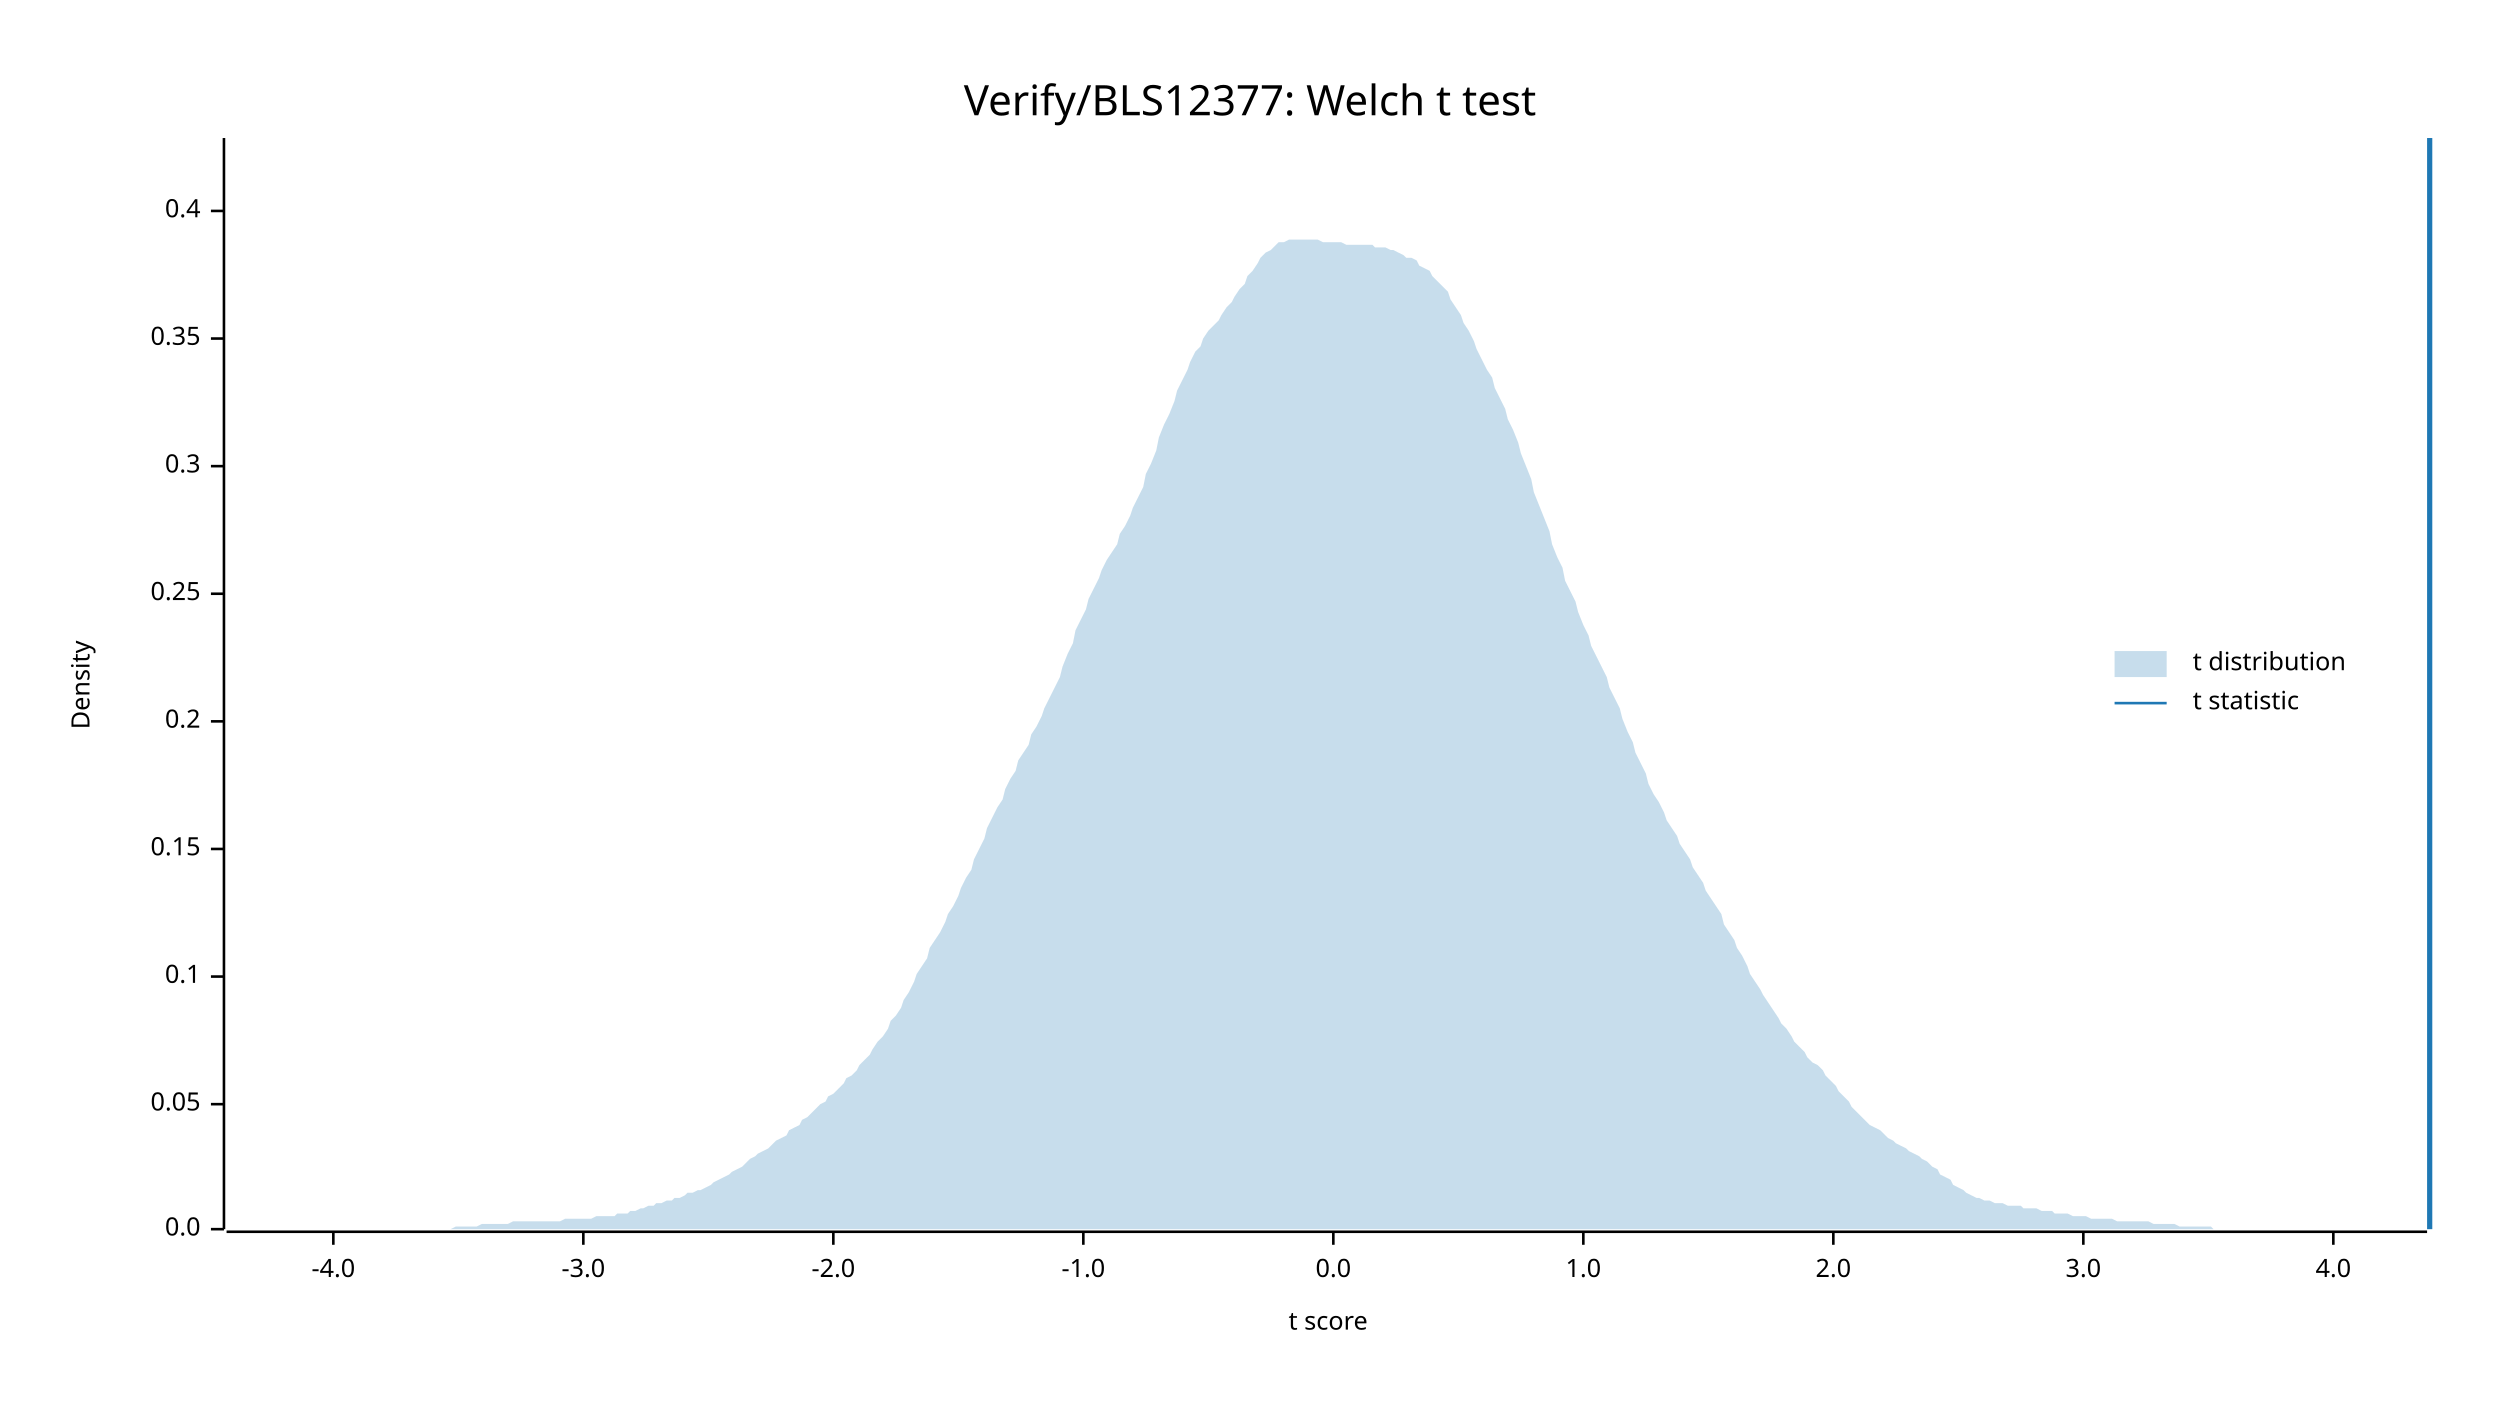
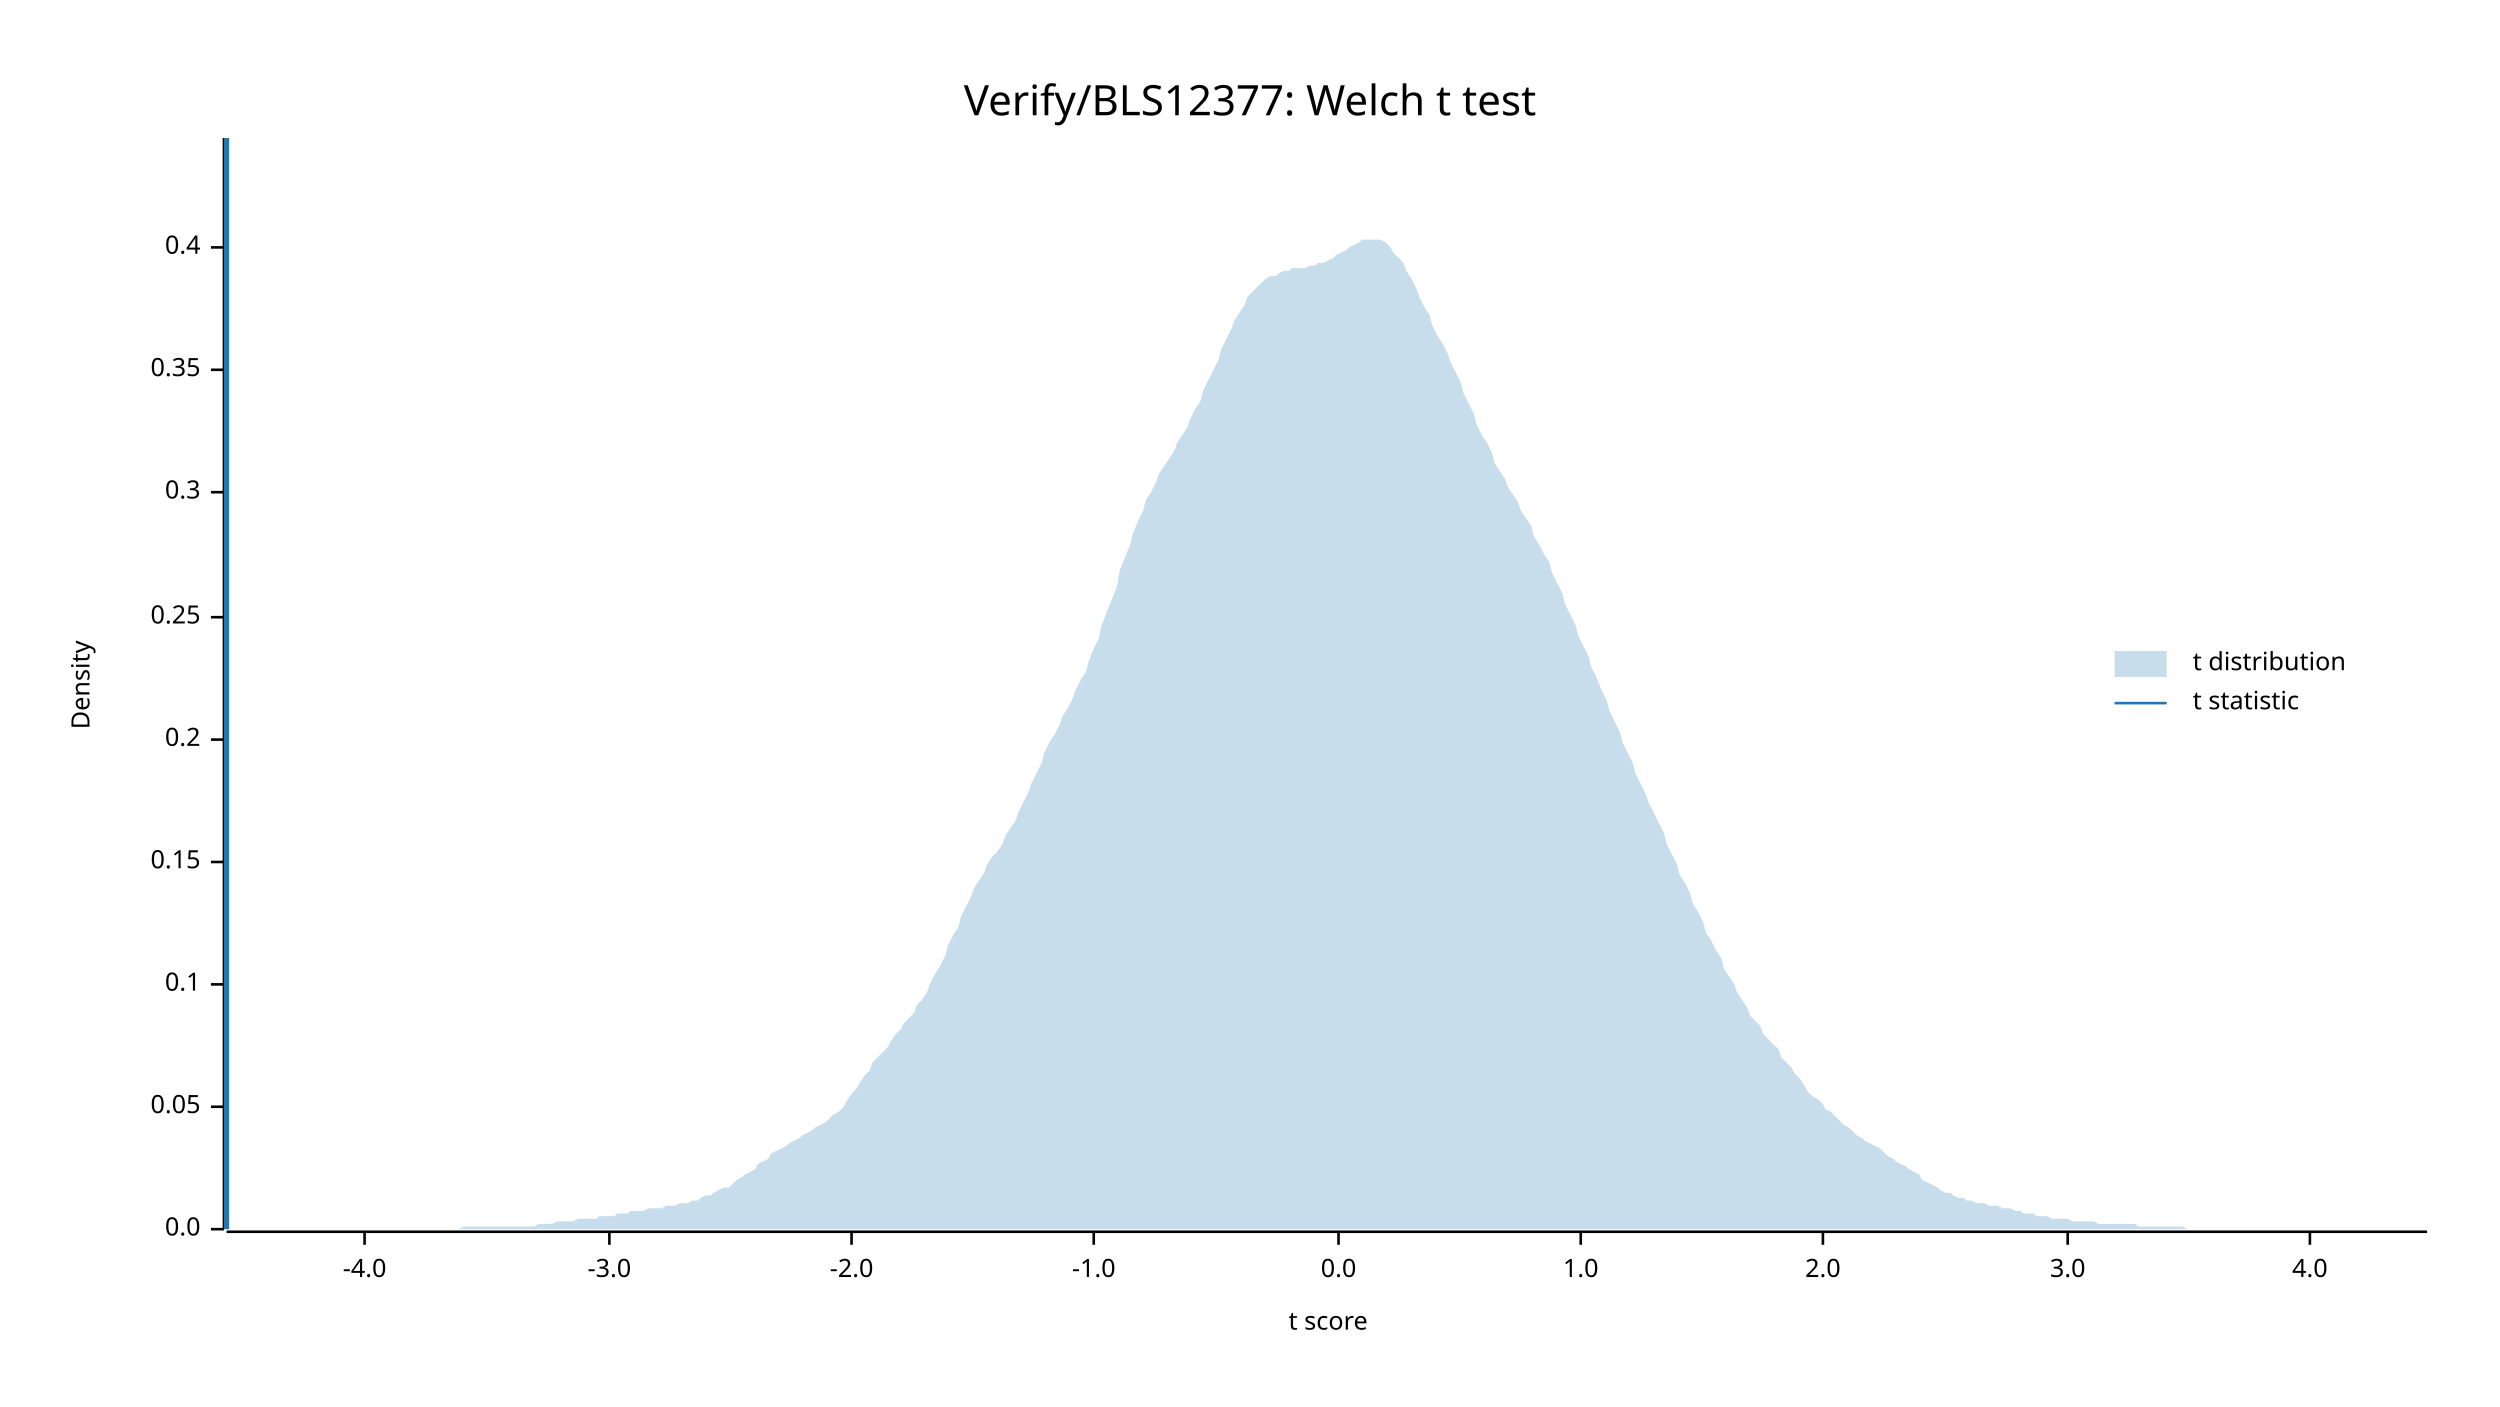
<svg xmlns="http://www.w3.org/2000/svg" width="960" height="540" viewBox="0 0 960 540">
  <text x="480" y="32" dy="0.76em" text-anchor="middle" font-family="sans-serif" font-size="16.129" opacity="1" fill="#000000">
Verify/BLS12377: Welch t test
</text>
  <text x="27" y="263" dy="0.76em" text-anchor="middle" font-family="sans-serif" font-size="9.677" opacity="1" fill="#000000" transform="rotate(270, 27, 263)">
Density
</text>
  <text x="510" y="513" dy="-0.5ex" text-anchor="middle" font-family="sans-serif" font-size="9.677" opacity="1" fill="#000000">
t score
</text>
  <polyline fill="none" opacity="1" stroke="#000000" stroke-width="1" points="86,53 86,472 " />
  <text x="77" y="472" dy="0.5ex" text-anchor="end" font-family="sans-serif" font-size="9.677" opacity="1" fill="#000000">
0.0
</text>
  <polyline fill="none" opacity="1" stroke="#000000" stroke-width="1" points="81,472 86,472 " />
-   <text x="77" y="424" dy="0.5ex" text-anchor="end" font-family="sans-serif" font-size="9.677" opacity="1" fill="#000000">
+   <text x="77" y="425" dy="0.5ex" text-anchor="end" font-family="sans-serif" font-size="9.677" opacity="1" fill="#000000">
0.05
</text>
-   <polyline fill="none" opacity="1" stroke="#000000" stroke-width="1" points="81,424 86,424 " />
-   <text x="77" y="375" dy="0.5ex" text-anchor="end" font-family="sans-serif" font-size="9.677" opacity="1" fill="#000000">
+   <polyline fill="none" opacity="1" stroke="#000000" stroke-width="1" points="81,425 86,425 " />
+   <text x="77" y="378" dy="0.5ex" text-anchor="end" font-family="sans-serif" font-size="9.677" opacity="1" fill="#000000">
0.1
</text>
-   <polyline fill="none" opacity="1" stroke="#000000" stroke-width="1" points="81,375 86,375 " />
-   <text x="77" y="326" dy="0.5ex" text-anchor="end" font-family="sans-serif" font-size="9.677" opacity="1" fill="#000000">
+   <polyline fill="none" opacity="1" stroke="#000000" stroke-width="1" points="81,378 86,378 " />
+   <text x="77" y="331" dy="0.5ex" text-anchor="end" font-family="sans-serif" font-size="9.677" opacity="1" fill="#000000">
0.15
</text>
-   <polyline fill="none" opacity="1" stroke="#000000" stroke-width="1" points="81,326 86,326 " />
-   <text x="77" y="277" dy="0.5ex" text-anchor="end" font-family="sans-serif" font-size="9.677" opacity="1" fill="#000000">
+   <polyline fill="none" opacity="1" stroke="#000000" stroke-width="1" points="81,331 86,331 " />
+   <text x="77" y="284" dy="0.5ex" text-anchor="end" font-family="sans-serif" font-size="9.677" opacity="1" fill="#000000">
0.2
</text>
-   <polyline fill="none" opacity="1" stroke="#000000" stroke-width="1" points="81,277 86,277 " />
-   <text x="77" y="228" dy="0.5ex" text-anchor="end" font-family="sans-serif" font-size="9.677" opacity="1" fill="#000000">
+   <polyline fill="none" opacity="1" stroke="#000000" stroke-width="1" points="81,284 86,284 " />
+   <text x="77" y="237" dy="0.5ex" text-anchor="end" font-family="sans-serif" font-size="9.677" opacity="1" fill="#000000">
0.25
</text>
-   <polyline fill="none" opacity="1" stroke="#000000" stroke-width="1" points="81,228 86,228 " />
-   <text x="77" y="179" dy="0.5ex" text-anchor="end" font-family="sans-serif" font-size="9.677" opacity="1" fill="#000000">
+   <polyline fill="none" opacity="1" stroke="#000000" stroke-width="1" points="81,237 86,237 " />
+   <text x="77" y="189" dy="0.5ex" text-anchor="end" font-family="sans-serif" font-size="9.677" opacity="1" fill="#000000">
0.3
</text>
-   <polyline fill="none" opacity="1" stroke="#000000" stroke-width="1" points="81,179 86,179 " />
-   <text x="77" y="130" dy="0.5ex" text-anchor="end" font-family="sans-serif" font-size="9.677" opacity="1" fill="#000000">
+   <polyline fill="none" opacity="1" stroke="#000000" stroke-width="1" points="81,189 86,189 " />
+   <text x="77" y="142" dy="0.5ex" text-anchor="end" font-family="sans-serif" font-size="9.677" opacity="1" fill="#000000">
0.35
</text>
-   <polyline fill="none" opacity="1" stroke="#000000" stroke-width="1" points="81,130 86,130 " />
-   <text x="77" y="81" dy="0.5ex" text-anchor="end" font-family="sans-serif" font-size="9.677" opacity="1" fill="#000000">
+   <polyline fill="none" opacity="1" stroke="#000000" stroke-width="1" points="81,142 86,142 " />
+   <text x="77" y="95" dy="0.5ex" text-anchor="end" font-family="sans-serif" font-size="9.677" opacity="1" fill="#000000">
0.4
</text>
-   <polyline fill="none" opacity="1" stroke="#000000" stroke-width="1" points="81,81 86,81 " />
+   <polyline fill="none" opacity="1" stroke="#000000" stroke-width="1" points="81,95 86,95 " />
  <polyline fill="none" opacity="1" stroke="#000000" stroke-width="1" points="87,473 932,473 " />
-   <text x="128" y="483" dy="0.76em" text-anchor="middle" font-family="sans-serif" font-size="9.677" opacity="1" fill="#000000">
+   <text x="140" y="483" dy="0.76em" text-anchor="middle" font-family="sans-serif" font-size="9.677" opacity="1" fill="#000000">
-4.0
</text>
-   <polyline fill="none" opacity="1" stroke="#000000" stroke-width="1" points="128,473 128,478 " />
-   <text x="224" y="483" dy="0.76em" text-anchor="middle" font-family="sans-serif" font-size="9.677" opacity="1" fill="#000000">
+   <polyline fill="none" opacity="1" stroke="#000000" stroke-width="1" points="140,473 140,478 " />
+   <text x="234" y="483" dy="0.76em" text-anchor="middle" font-family="sans-serif" font-size="9.677" opacity="1" fill="#000000">
-3.0
</text>
-   <polyline fill="none" opacity="1" stroke="#000000" stroke-width="1" points="224,473 224,478 " />
-   <text x="320" y="483" dy="0.76em" text-anchor="middle" font-family="sans-serif" font-size="9.677" opacity="1" fill="#000000">
+   <polyline fill="none" opacity="1" stroke="#000000" stroke-width="1" points="234,473 234,478 " />
+   <text x="327" y="483" dy="0.76em" text-anchor="middle" font-family="sans-serif" font-size="9.677" opacity="1" fill="#000000">
-2.0
</text>
-   <polyline fill="none" opacity="1" stroke="#000000" stroke-width="1" points="320,473 320,478 " />
-   <text x="416" y="483" dy="0.76em" text-anchor="middle" font-family="sans-serif" font-size="9.677" opacity="1" fill="#000000">
+   <polyline fill="none" opacity="1" stroke="#000000" stroke-width="1" points="327,473 327,478 " />
+   <text x="420" y="483" dy="0.76em" text-anchor="middle" font-family="sans-serif" font-size="9.677" opacity="1" fill="#000000">
-1.0
</text>
-   <polyline fill="none" opacity="1" stroke="#000000" stroke-width="1" points="416,473 416,478 " />
-   <text x="512" y="483" dy="0.76em" text-anchor="middle" font-family="sans-serif" font-size="9.677" opacity="1" fill="#000000">
+   <polyline fill="none" opacity="1" stroke="#000000" stroke-width="1" points="420,473 420,478 " />
+   <text x="514" y="483" dy="0.76em" text-anchor="middle" font-family="sans-serif" font-size="9.677" opacity="1" fill="#000000">
0.0
</text>
-   <polyline fill="none" opacity="1" stroke="#000000" stroke-width="1" points="512,473 512,478 " />
-   <text x="608" y="483" dy="0.76em" text-anchor="middle" font-family="sans-serif" font-size="9.677" opacity="1" fill="#000000">
+   <polyline fill="none" opacity="1" stroke="#000000" stroke-width="1" points="514,473 514,478 " />
+   <text x="607" y="483" dy="0.76em" text-anchor="middle" font-family="sans-serif" font-size="9.677" opacity="1" fill="#000000">
1.0
</text>
-   <polyline fill="none" opacity="1" stroke="#000000" stroke-width="1" points="608,473 608,478 " />
-   <text x="704" y="483" dy="0.76em" text-anchor="middle" font-family="sans-serif" font-size="9.677" opacity="1" fill="#000000">
+   <polyline fill="none" opacity="1" stroke="#000000" stroke-width="1" points="607,473 607,478 " />
+   <text x="700" y="483" dy="0.76em" text-anchor="middle" font-family="sans-serif" font-size="9.677" opacity="1" fill="#000000">
2.0
</text>
-   <polyline fill="none" opacity="1" stroke="#000000" stroke-width="1" points="704,473 704,478 " />
-   <text x="800" y="483" dy="0.76em" text-anchor="middle" font-family="sans-serif" font-size="9.677" opacity="1" fill="#000000">
+   <polyline fill="none" opacity="1" stroke="#000000" stroke-width="1" points="700,473 700,478 " />
+   <text x="794" y="483" dy="0.76em" text-anchor="middle" font-family="sans-serif" font-size="9.677" opacity="1" fill="#000000">
3.0
</text>
-   <polyline fill="none" opacity="1" stroke="#000000" stroke-width="1" points="800,473 800,478 " />
-   <text x="896" y="483" dy="0.76em" text-anchor="middle" font-family="sans-serif" font-size="9.677" opacity="1" fill="#000000">
+   <polyline fill="none" opacity="1" stroke="#000000" stroke-width="1" points="794,473 794,478 " />
+   <text x="887" y="483" dy="0.76em" text-anchor="middle" font-family="sans-serif" font-size="9.677" opacity="1" fill="#000000">
4.0
</text>
-   <polyline fill="none" opacity="1" stroke="#000000" stroke-width="1" points="896,473 896,478 " />
-   <polygon opacity="0.25" fill="#1F78B4" points="87,472 88,472 90,472 92,472 93,472 95,472 97,472 98,472 100,472 102,472 103,472 105,472 107,472 109,472 110,472 112,472 114,472 115,472 117,472 119,472 120,472 122,472 124,472 125,472 127,472 129,472 131,472 132,472 134,472 136,472 137,472 139,472 141,472 142,472 144,472 146,472 147,472 149,472 151,472 153,472 154,472 156,472 158,472 159,472 161,472 163,472 164,472 166,472 168,472 169,472 171,472 173,472 175,471 176,471 178,471 180,471 181,471 183,471 185,470 186,470 188,470 190,470 191,470 193,470 195,470 197,469 198,469 200,469 202,469 203,469 205,469 207,469 208,469 210,469 212,469 214,469 215,469 217,468 219,468 220,468 222,468 224,468 225,468 227,468 229,467 230,467 232,467 234,467 236,467 237,466 239,466 241,466 242,465 244,465 246,464 247,464 249,463 251,463 252,462 254,462 256,461 258,461 259,460 261,460 263,459 264,458 266,458 268,457 269,457 271,456 273,455 274,454 276,453 278,452 280,451 281,450 283,449 285,448 286,447 288,445 290,444 291,443 293,442 295,441 296,440 298,438 300,437 302,436 303,434 305,433 307,432 308,430 310,429 312,427 313,426 315,424 317,423 318,421 320,420 322,418 324,416 325,414 327,413 329,411 330,409 332,407 334,405 335,403 337,400 339,398 341,395 342,392 344,390 346,387 347,384 349,381 351,377 352,374 354,371 356,368 357,364 359,361 361,358 363,354 364,351 366,348 368,344 369,341 371,337 373,334 374,330 376,326 378,322 379,318 381,314 383,310 385,307 386,303 388,299 390,296 391,292 393,289 395,286 396,282 398,279 400,275 401,272 403,268 405,264 407,260 408,256 410,251 412,247 413,242 415,238 417,234 418,230 420,226 422,222 423,219 425,215 427,212 429,209 430,205 432,202 434,198 435,195 437,191 439,187 440,182 442,178 444,173 445,168 447,163 449,159 451,154 452,150 454,146 456,142 457,139 459,135 461,133 462,130 464,127 466,125 468,123 469,121 471,118 473,116 474,114 476,111 478,109 479,106 481,104 483,101 484,99 486,97 488,96 490,94 491,93 493,93 495,92 496,92 498,92 500,92 501,92 503,92 505,92 506,92 508,93 510,93 512,93 513,93 515,93 517,94 518,94 520,94 522,94 523,94 525,94 527,94 528,95 530,95 532,95 534,96 535,96 537,97 539,98 540,99 542,99 544,100 545,102 547,103 549,104 550,106 552,108 554,110 556,112 557,115 559,118 561,121 562,124 564,127 566,131 567,134 569,138 571,142 573,145 574,149 576,153 578,157 579,161 581,165 583,170 584,174 586,179 588,184 589,189 591,194 593,199 595,204 596,209 598,214 600,218 601,223 603,227 605,231 606,235 608,240 610,244 611,248 613,252 615,256 617,260 618,264 620,268 622,272 623,276 625,281 627,285 628,289 630,293 632,297 633,301 635,305 637,308 639,312 640,315 642,318 644,321 645,324 647,327 649,330 650,333 652,336 654,339 655,342 657,345 659,348 661,351 662,355 664,358 666,361 667,364 669,367 671,371 672,374 674,377 676,380 677,382 679,385 681,388 683,391 684,393 686,395 688,398 689,400 691,402 693,404 694,406 696,408 698,409 700,411 701,413 703,415 705,417 706,419 708,421 710,423 711,425 713,427 715,429 716,430 718,432 720,433 722,434 723,435 725,437 727,438 728,439 730,440 732,441 733,442 735,443 737,444 738,445 740,446 742,448 744,449 745,451 747,452 749,453 750,455 752,456 754,457 755,458 757,459 759,460 760,460 762,461 764,461 766,462 767,462 769,462 771,463 772,463 774,463 776,463 777,464 779,464 781,464 782,464 784,465 786,465 788,465 789,466 791,466 793,466 794,466 796,467 798,467 799,467 801,467 803,468 804,468 806,468 808,468 810,468 811,468 813,469 815,469 816,469 818,469 820,469 821,469 823,469 825,469 827,470 828,470 830,470 832,470 833,470 835,470 837,471 838,471 840,471 842,471 843,471 845,471 847,471 849,471 850,472 852,472 854,472 855,472 857,472 859,472 860,472 862,472 864,472 865,472 867,472 869,472 871,472 872,472 874,472 876,472 877,472 879,472 881,472 882,472 884,472 886,472 887,472 889,472 891,472 893,472 894,472 896,472 898,472 899,472 901,472 903,472 904,472 906,472 908,472 909,472 911,472 913,472 915,472 916,472 918,472 920,472 921,472 923,472 925,472 926,472 928,472 930,472 932,472 932,472 87,472 " />
-   <polyline fill="none" opacity="1" stroke="#1F78B4" stroke-width="2" points="933,472 933,53 " />
+   <polyline fill="none" opacity="1" stroke="#000000" stroke-width="1" points="887,473 887,478 " />
+   <polygon opacity="0.25" fill="#1F78B4" points="87,472 88,472 90,472 92,472 93,472 95,472 97,472 98,472 100,472 102,472 103,472 105,472 107,472 109,472 110,472 112,472 114,472 115,472 117,472 119,472 120,472 122,472 124,472 125,472 127,472 129,472 131,472 132,472 134,472 136,472 137,472 139,472 141,472 142,472 144,472 146,472 147,472 149,472 151,472 153,472 154,472 156,472 158,472 159,472 161,472 163,472 164,472 166,472 168,472 169,472 171,472 173,472 175,472 176,472 178,471 180,471 181,471 183,471 185,471 186,471 188,471 190,471 191,471 193,471 195,471 197,471 198,471 200,471 202,471 203,471 205,471 207,470 208,470 210,470 212,470 214,469 215,469 217,469 219,469 220,469 222,468 224,468 225,468 227,468 229,468 230,467 232,467 234,467 236,467 237,466 239,466 241,466 242,465 244,465 246,465 247,465 249,464 251,464 252,464 254,464 256,463 258,463 259,463 261,462 263,462 264,462 266,461 268,461 269,460 271,459 273,459 274,458 276,457 278,456 280,456 281,455 283,453 285,452 286,451 288,450 290,449 291,447 293,446 295,445 296,443 298,442 300,441 302,440 303,439 305,438 307,437 308,436 310,435 312,434 313,433 315,432 317,431 318,430 320,428 322,427 324,425 325,423 327,420 329,418 330,416 332,413 334,411 335,408 337,406 339,404 341,402 342,400 344,397 346,395 347,393 349,391 351,389 352,386 354,384 356,381 357,378 359,374 361,371 363,367 364,363 366,359 368,356 369,352 371,348 373,344 374,341 376,338 378,335 379,332 381,329 383,327 385,324 386,321 388,318 390,315 391,312 393,308 395,304 396,301 398,297 400,293 401,289 403,285 405,282 407,278 408,275 410,272 412,268 413,265 415,261 417,258 418,254 420,249 422,245 423,240 425,235 427,230 429,225 430,219 432,214 434,209 435,205 437,200 439,196 440,192 442,189 444,185 445,182 447,179 449,176 451,173 452,170 454,167 456,164 457,161 459,157 461,154 462,150 464,146 466,142 468,138 469,134 471,130 473,126 474,123 476,120 478,117 479,114 481,112 483,110 484,109 486,107 488,106 490,106 491,105 493,104 495,104 496,103 498,103 500,103 501,103 503,102 505,102 506,101 508,101 510,100 512,99 513,98 515,97 517,96 518,95 520,94 522,93 523,92 525,92 527,92 528,92 530,92 532,93 534,95 535,97 537,99 539,101 540,104 542,107 544,111 545,114 547,118 549,121 550,125 552,129 554,132 556,136 557,139 559,143 561,147 562,151 564,155 566,159 567,163 569,167 571,170 573,174 574,178 576,181 578,184 579,187 581,190 583,193 584,196 586,199 588,202 589,206 591,209 593,213 595,216 596,220 598,224 600,228 601,232 603,236 605,240 606,244 608,248 610,252 611,256 613,260 615,265 617,269 618,273 620,277 622,281 623,285 625,289 627,293 628,297 630,301 632,305 633,308 635,312 637,316 639,320 640,324 642,328 644,332 645,336 647,339 649,343 650,347 652,350 654,354 655,358 657,361 659,365 661,368 662,372 664,375 666,378 667,381 669,384 671,387 672,390 674,392 676,394 677,397 679,399 681,401 683,403 684,406 686,408 688,410 689,412 691,414 693,417 694,419 696,421 698,422 700,424 701,426 703,427 705,429 706,430 708,432 710,433 711,434 713,436 715,437 716,438 718,439 720,440 722,441 723,442 725,444 727,445 728,446 730,447 732,448 733,449 735,450 737,451 738,453 740,454 742,455 744,456 745,457 747,458 749,458 750,459 752,460 754,460 755,461 757,461 759,462 760,462 762,462 764,463 766,463 767,463 769,464 771,464 772,464 774,465 776,465 777,466 779,466 781,466 782,467 784,467 786,467 788,468 789,468 791,468 793,468 794,468 796,469 798,469 799,469 801,469 803,469 804,469 806,470 808,470 810,470 811,470 813,470 815,470 816,470 818,470 820,470 821,471 823,471 825,471 827,471 828,471 830,471 832,471 833,471 835,471 837,471 838,471 840,472 842,472 843,472 845,472 847,472 849,472 850,472 852,472 854,472 855,472 857,472 859,472 860,472 862,472 864,472 865,472 867,472 869,472 871,472 872,472 874,472 876,472 877,472 879,472 881,472 882,472 884,472 886,472 887,472 889,472 891,472 893,472 894,472 896,472 898,472 899,472 901,472 903,472 904,472 906,472 908,472 909,472 911,472 913,472 915,472 916,472 918,472 920,472 921,472 923,472 925,472 926,472 928,472 930,472 932,472 932,472 87,472 " />
+   <polyline fill="none" opacity="1" stroke="#1F78B4" stroke-width="2" points="87,472 87,53 " />
  <text x="842" y="250" dy="0.76em" text-anchor="start" font-family="sans-serif" font-size="9.677" opacity="1" fill="#000000">
t distribution
</text>
  <text x="842" y="265" dy="0.76em" text-anchor="start" font-family="sans-serif" font-size="9.677" opacity="1" fill="#000000">
t statistic
</text>
  <rect x="812" y="250" width="20" height="10" opacity="0.25" fill="#1F78B4" stroke="none" />
  <polyline fill="none" opacity="1" stroke="#1F78B4" stroke-width="1" points="812,270 832,270 " />
</svg>
